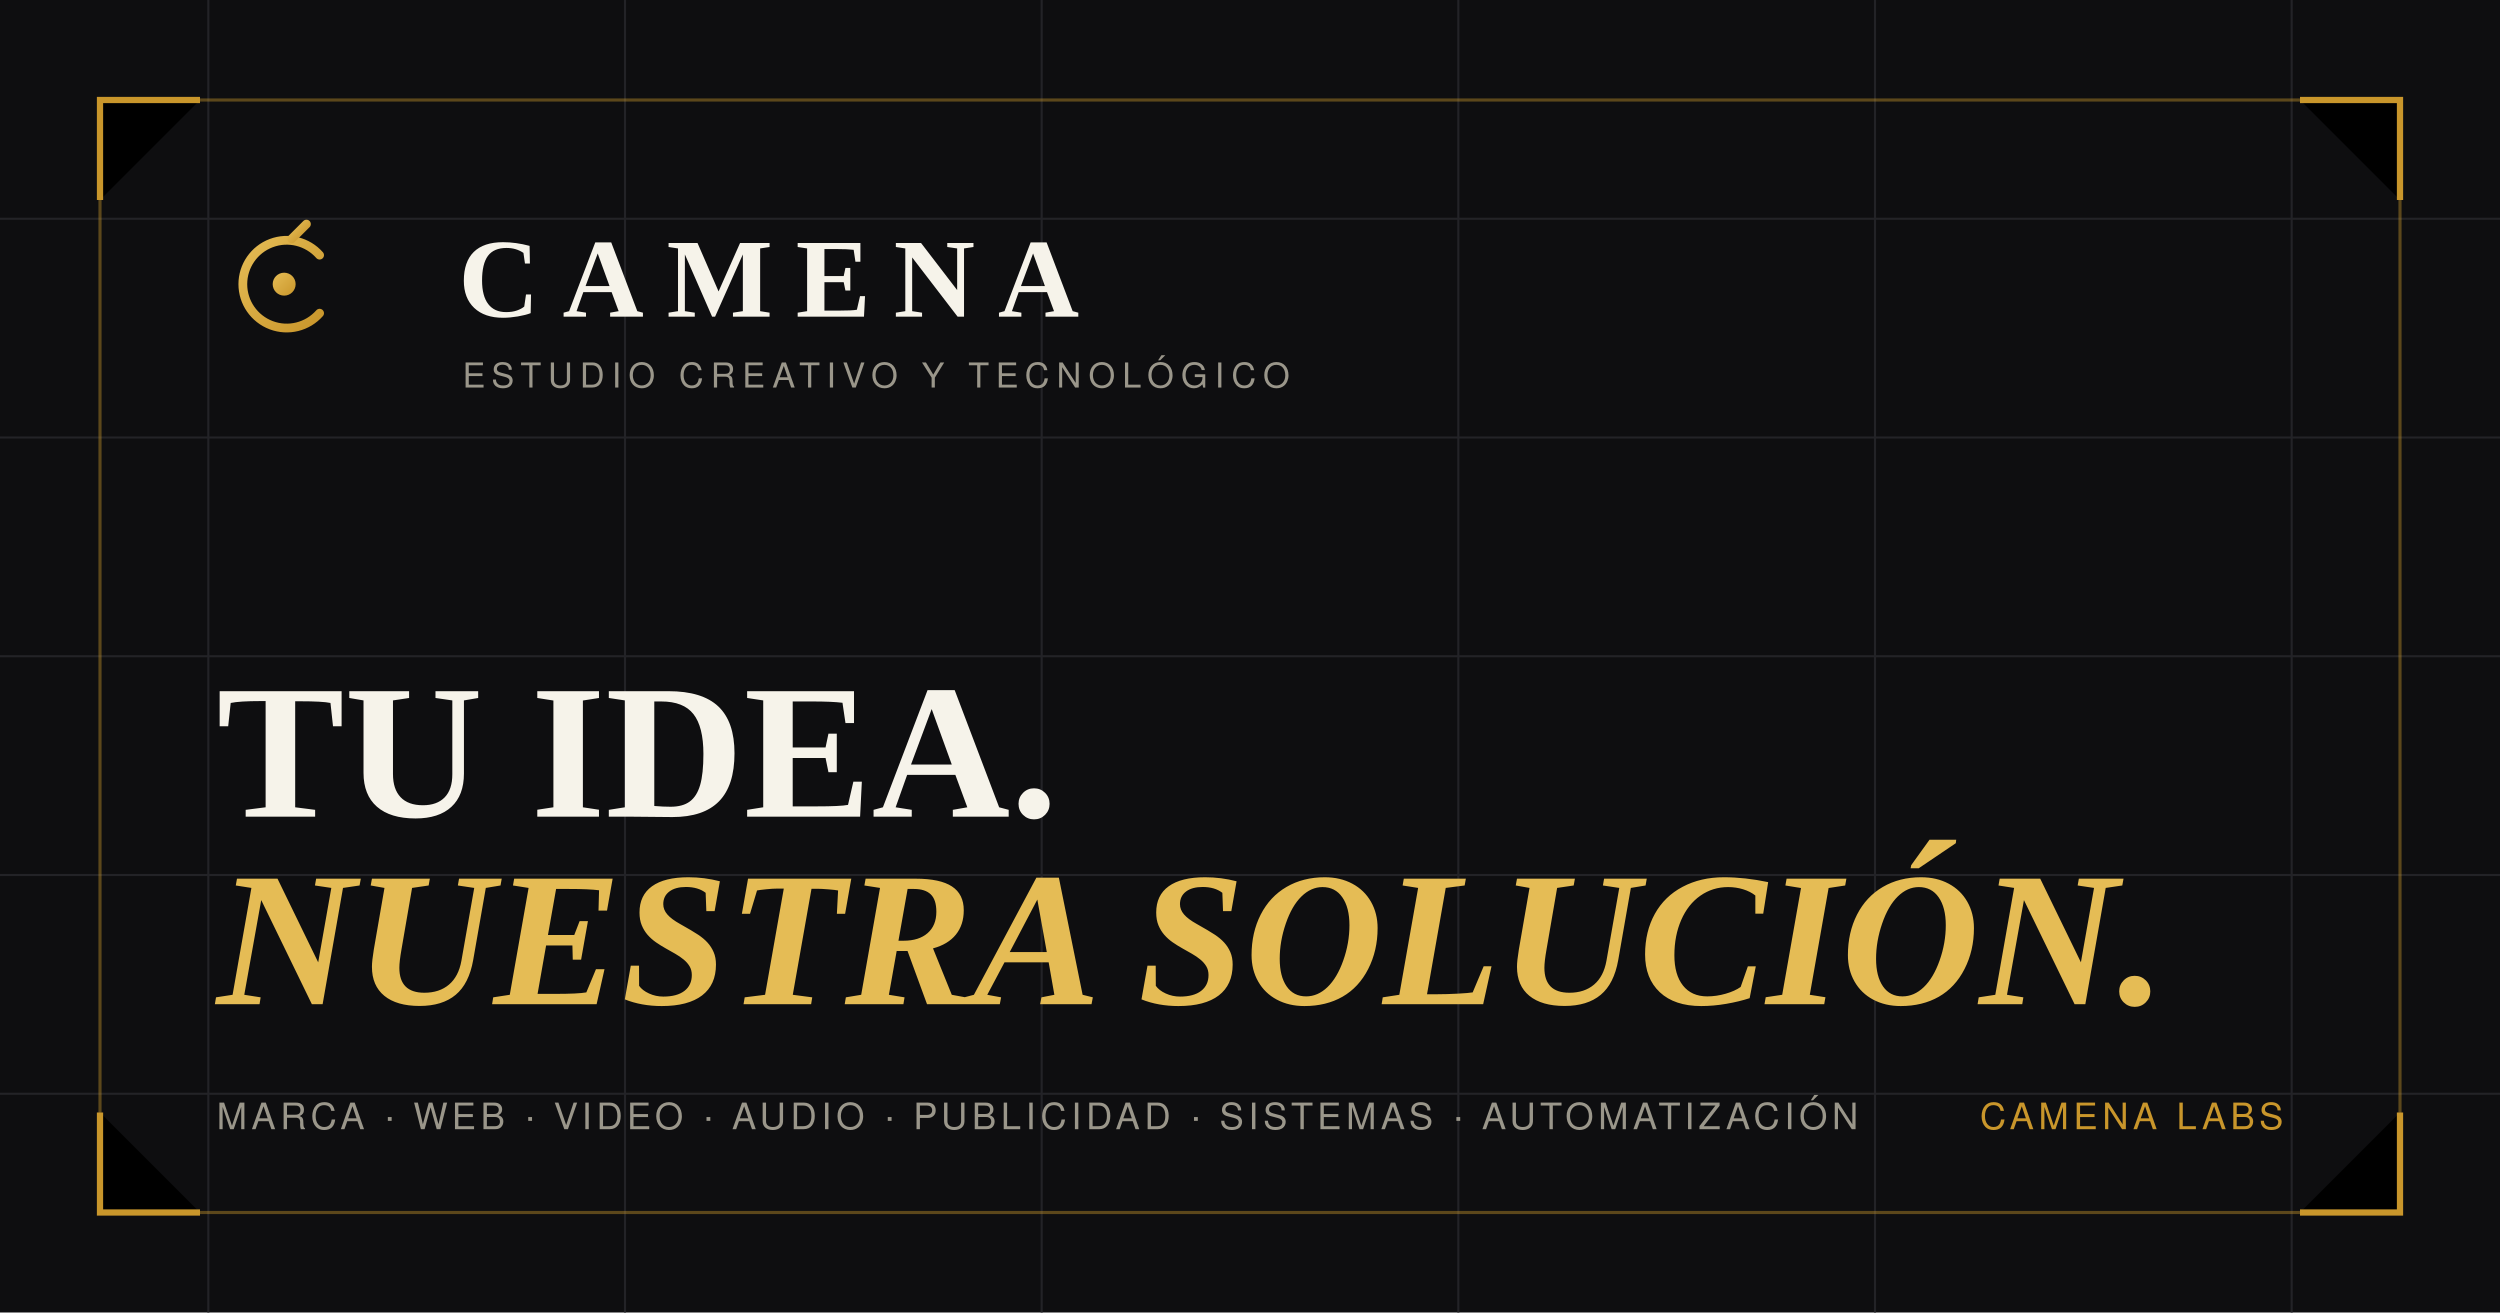
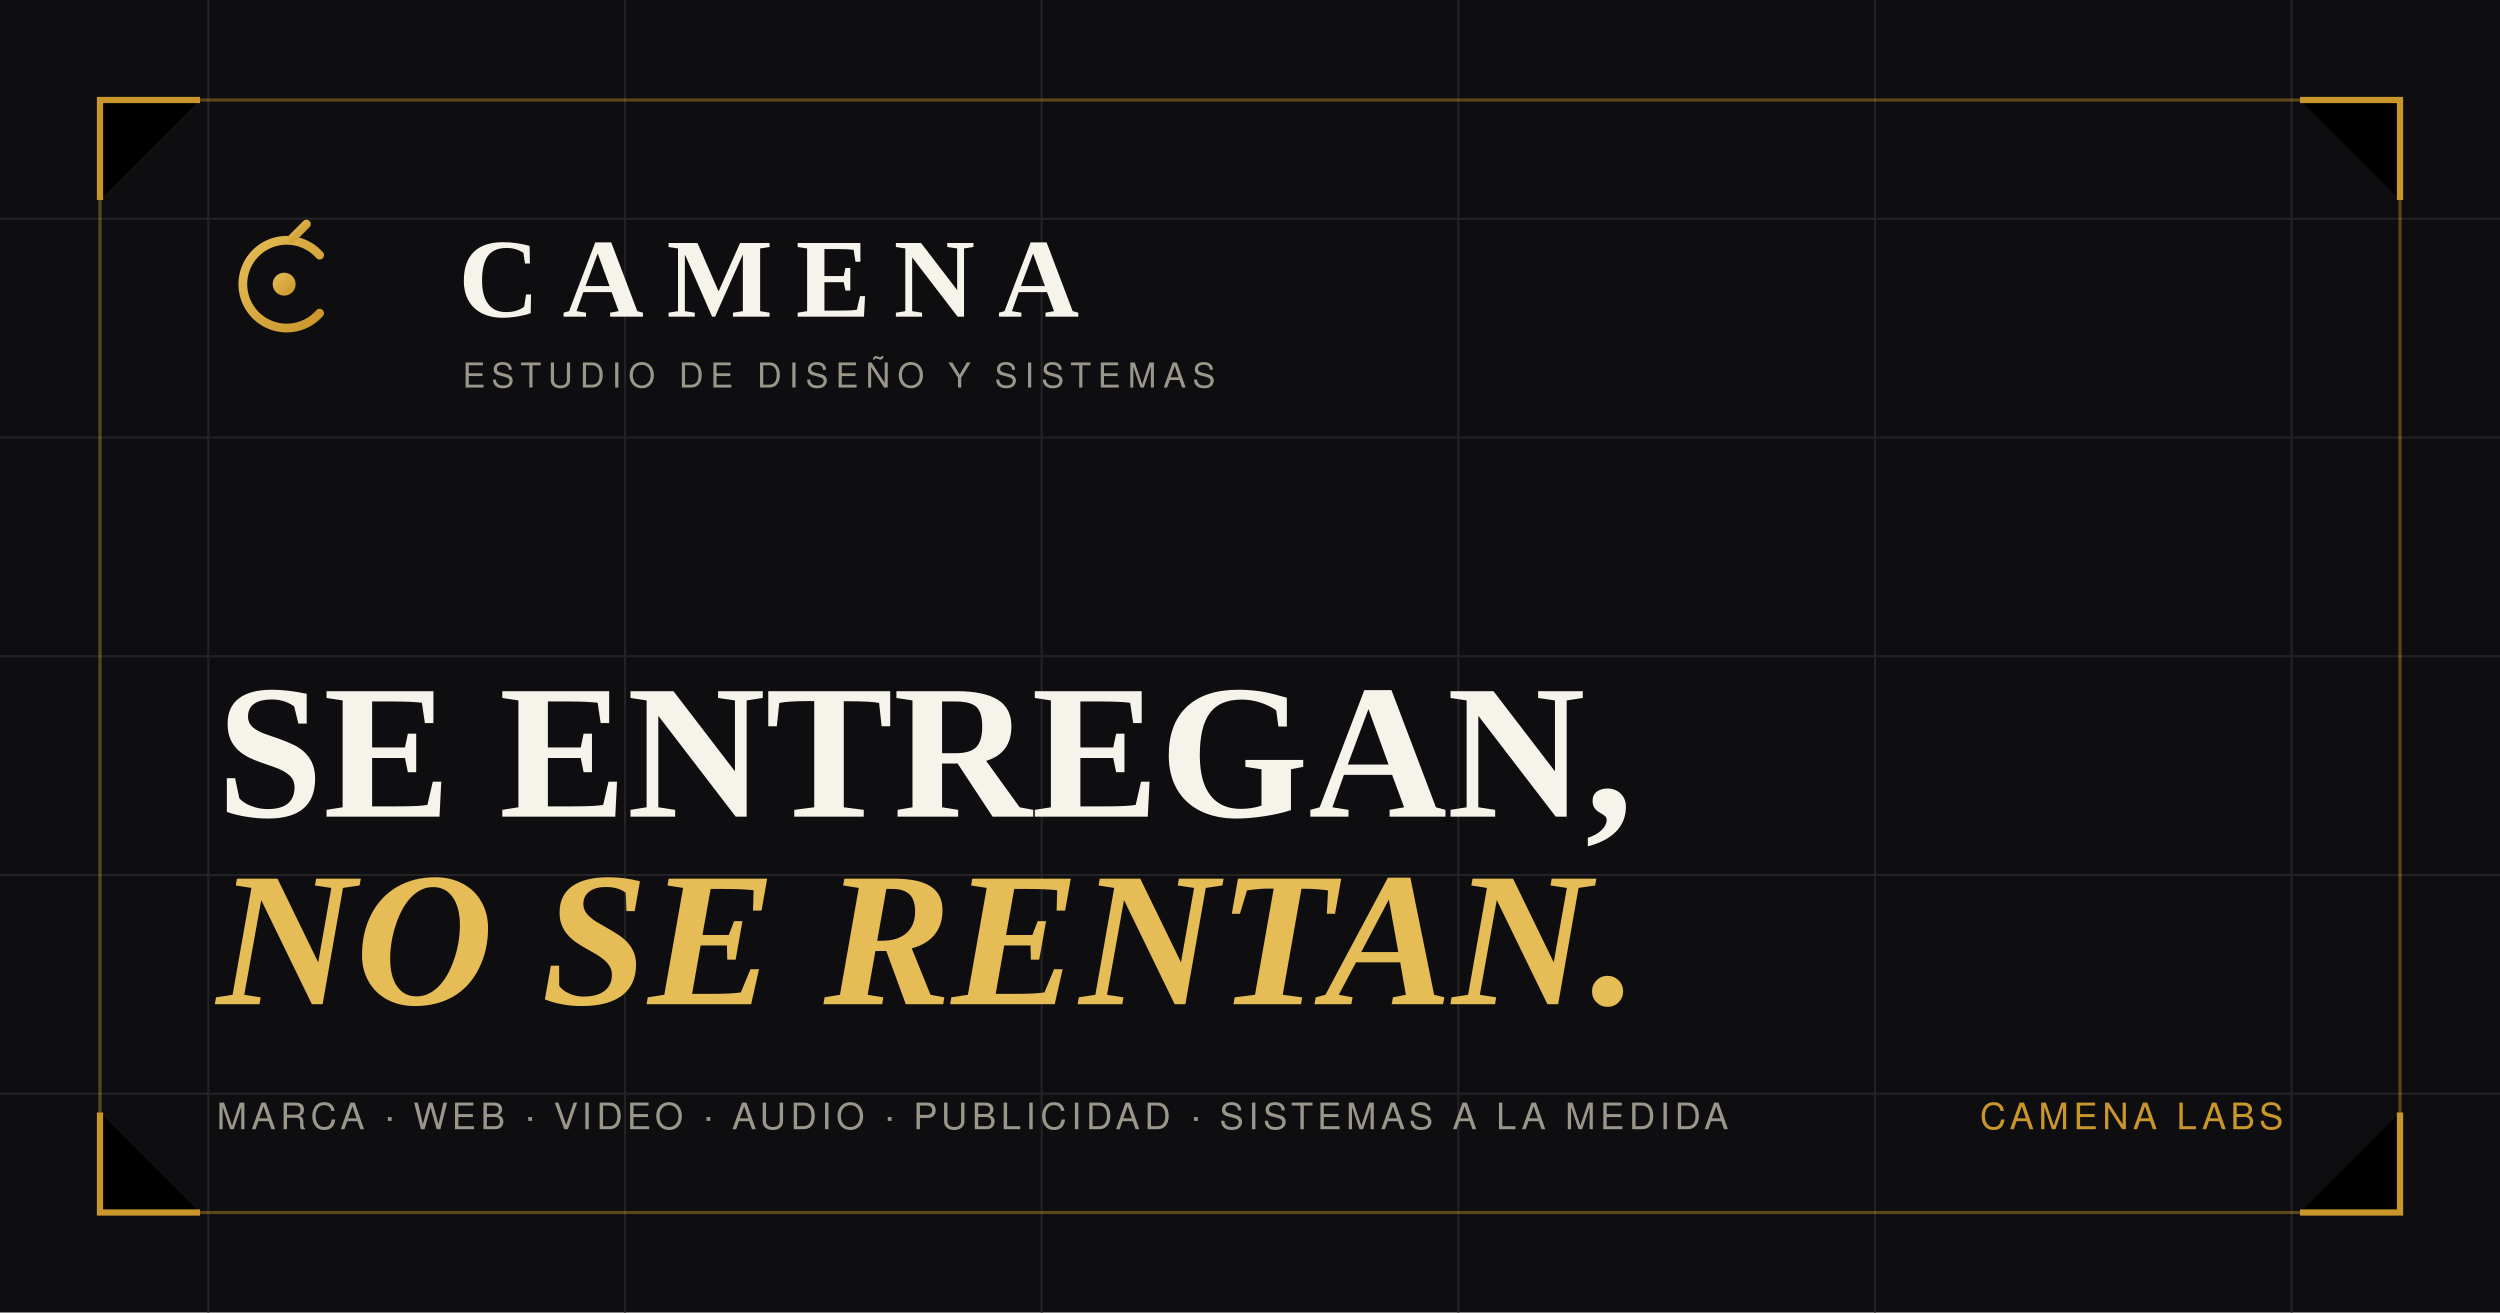
- <svg xmlns="http://www.w3.org/2000/svg" viewBox="0 0 1200 630" width="1200" height="630" role="img" aria-label="CAMENA — Estudio creativo y tecnológico. Tu idea. Nuestra solución.">
+ <svg xmlns="http://www.w3.org/2000/svg" viewBox="0 0 1200 630" width="1200" height="630" role="img" aria-label="CAMENA, estudio de diseño y sistemas. Se entregan, no se rentan.">
  <defs>
    <linearGradient id="oro" x1="0" y1="0" x2="1" y2="1">
      <stop offset="0" stop-color="#E5BC55" />
      <stop offset="1" stop-color="#C9962B" />
    </linearGradient>
  </defs>
  <rect width="1200" height="630" fill="#0E0E10" />
  <g stroke="#232327" stroke-width="1">
    <path d="M100 0V630M300 0V630M500 0V630M700 0V630M900 0V630M1100 0V630" />
    <path d="M0 105H1200M0 210H1200M0 315H1200M0 420H1200M0 525H1200" />
  </g>
  <rect x="48" y="48" width="1104" height="534" fill="none" stroke="#C9962B" stroke-opacity="0.42" stroke-width="1.5" />
  <g stroke="#C9962B" stroke-width="3">
    <path d="M48 96V48h48M1104 48h48v48M1152 534v48h-48M96 582H48v-48" />
  </g>
  <g transform="translate(104 104) scale(1.62)">
    <g fill="none" stroke="url(#oro)" stroke-width="2.6" stroke-linecap="round">
      <path d="M30.5 11.4A13 13 0 1 0 30.5 28.6" />
      <path d="M22.2 6.6 26.6 2.2" />
    </g>
    <circle cx="20" cy="20" r="3.4" fill="url(#oro)" />
  </g>
  <text x="220" y="152" font-family="Georgia, 'Times New Roman', serif" font-size="54" font-weight="600" letter-spacing="11" fill="#F6F3EA">CAMENA</text>
-   <text x="222" y="186" font-family="Helvetica, Arial, sans-serif" font-size="16.5" letter-spacing="3.4" fill="#9A968A">ESTUDIO CREATIVO Y TECNOLÓGICO</text>
-   <text x="104" y="392" font-family="Georgia, 'Times New Roman', serif" font-size="92" font-weight="700" fill="#F6F3EA">TU IDEA.</text>
-   <text x="104" y="482" font-family="Georgia, 'Times New Roman', serif" font-size="92" font-weight="700" font-style="italic" fill="#E5BC55">NUESTRA SOLUCIÓN.</text>
-   <text x="104" y="542" font-family="Helvetica, Arial, sans-serif" font-size="17.5" letter-spacing="2.2" fill="#9A968A">MARCA · WEB · VIDEO · AUDIO · PUBLICIDAD · SISTEMAS · AUTOMATIZACIÓN</text>
+   <text x="222" y="186" font-family="Helvetica, Arial, sans-serif" font-size="16.5" letter-spacing="3.4" fill="#9A968A">ESTUDIO DE DISEÑO Y SISTEMAS</text>
+   <text x="104" y="392" font-family="Georgia, 'Times New Roman', serif" font-size="92" font-weight="700" fill="#F6F3EA">SE ENTREGAN,</text>
+   <text x="104" y="482" font-family="Georgia, 'Times New Roman', serif" font-size="92" font-weight="700" font-style="italic" fill="#E5BC55">NO SE RENTAN.</text>
+   <text x="104" y="542" font-family="Helvetica, Arial, sans-serif" font-size="17.5" letter-spacing="2.2" fill="#9A968A">MARCA · WEB · VIDEO · AUDIO · PUBLICIDAD · SISTEMAS A LA MEDIDA</text>
  <text x="1096" y="542" text-anchor="end" font-family="Helvetica, Arial, sans-serif" font-size="17.5" letter-spacing="2.2" fill="#C9962B">CAMENA LABS</text>
</svg>
